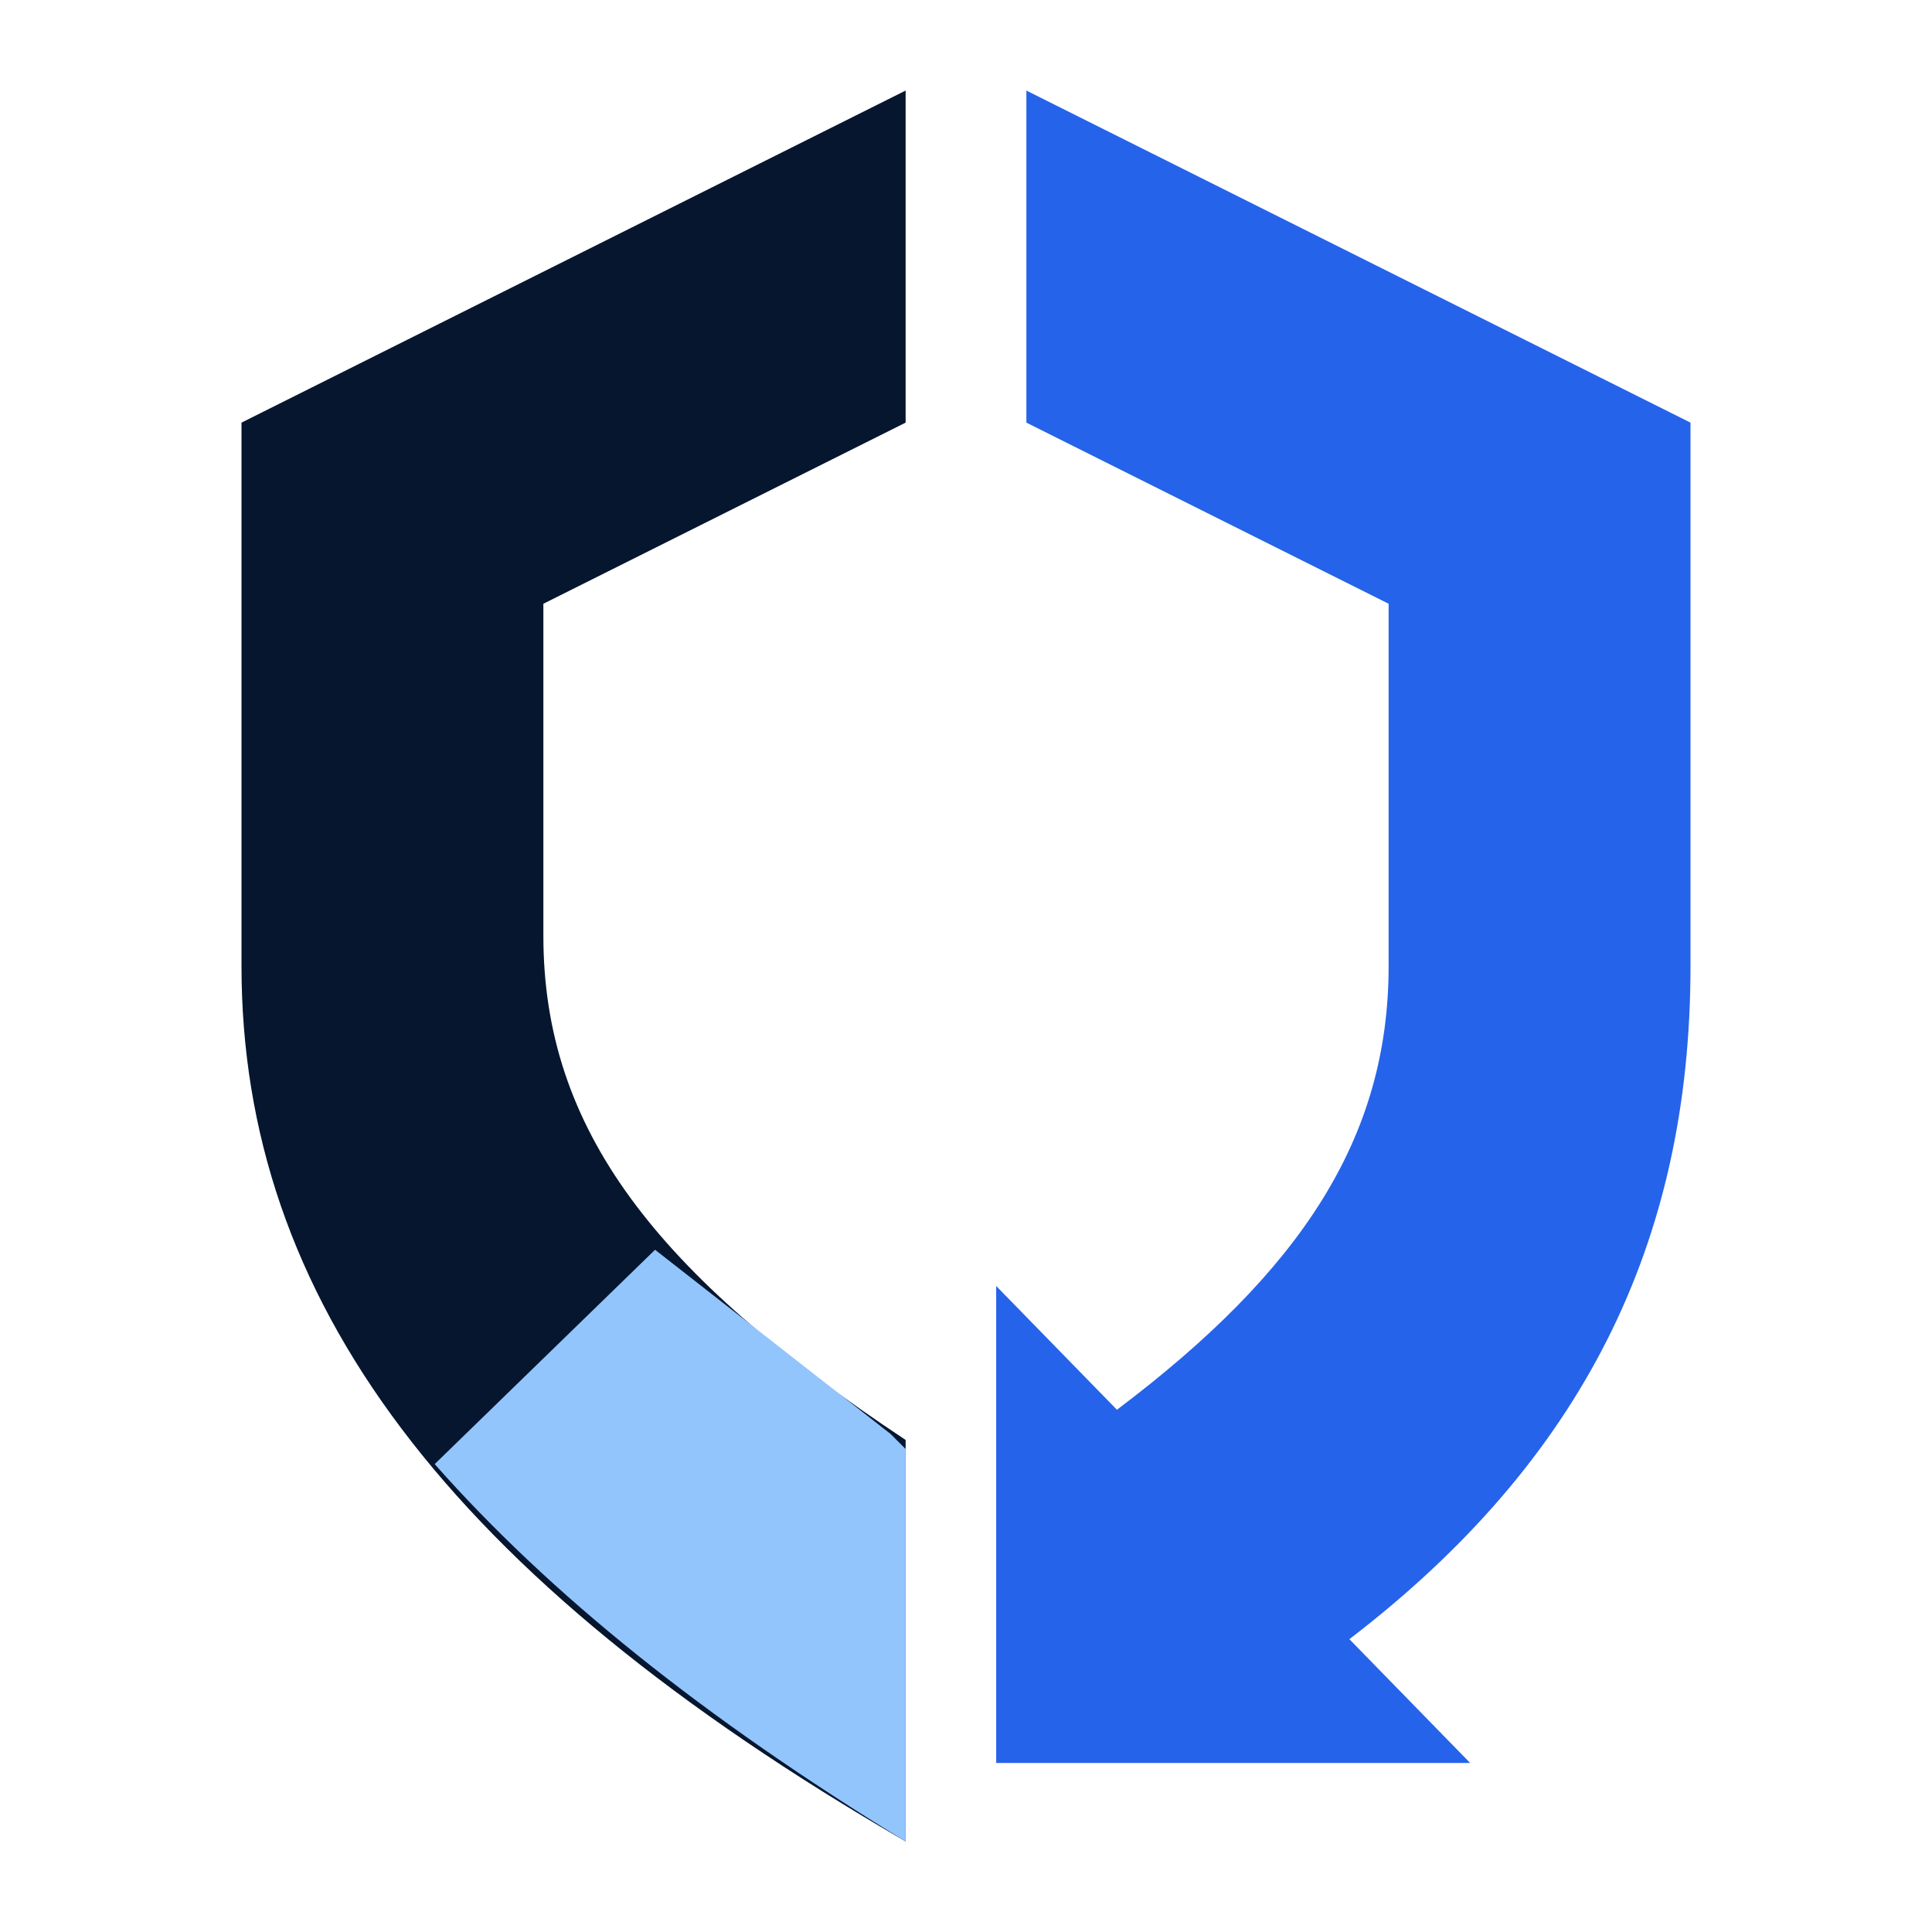
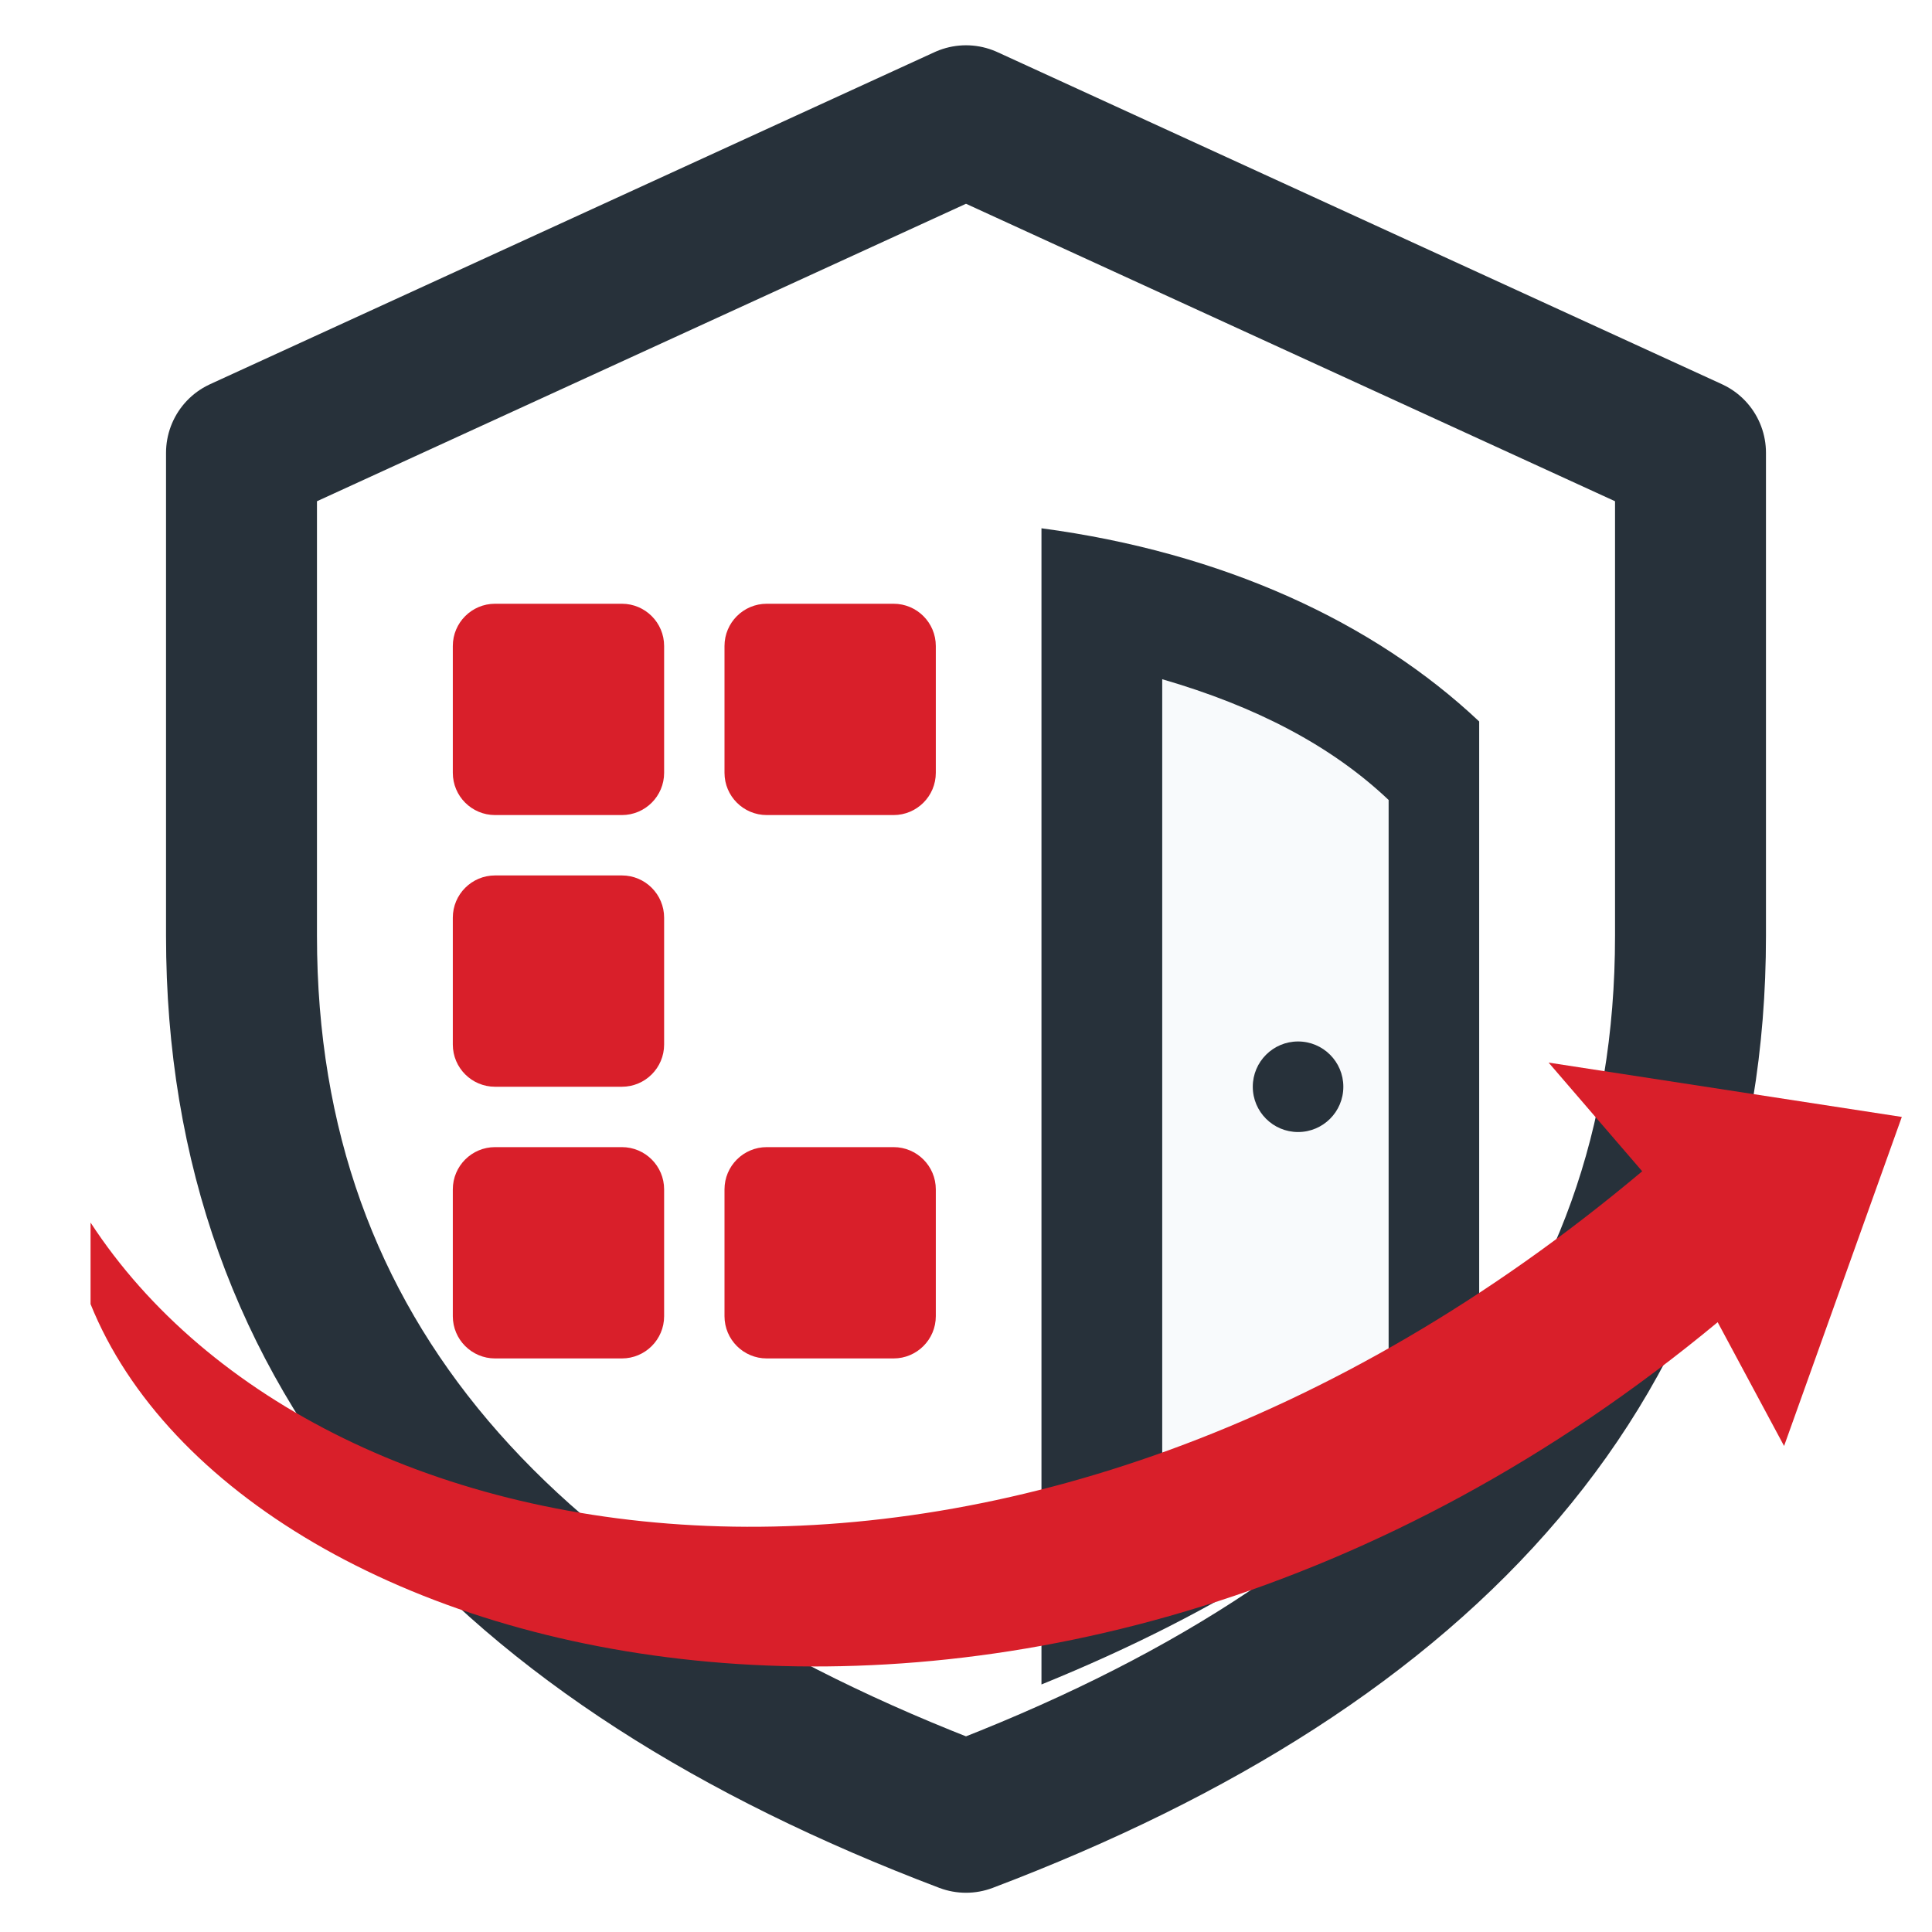
<svg xmlns="http://www.w3.org/2000/svg" viewBox="0 0 64 64" role="img" aria-labelledby="title">
-   <path fill="#06162F" d="M30 3 8 14v18c0 11 6.8 20.2 22 29V47.7C21.7 42.2 18 37.4 18 31V20l12-6V3Z" />
-   <path fill="#2563EB" d="M34 3v11l12 6v12c0 5.7-2.9 10.1-9 14.7l-4-4.1v15.8h15.7l-4-4.1C52.4 48.4 56 41.2 56 32V14L34 3Z" />
-   <path fill="#93C5FD" d="m29.5 47.5-7.8-6.1-7.3 7.1C18.2 52.8 23.3 56.9 30 61V48l-.5-.5Z" />
+   <path d="M32 4 56 15v16c0 14-8.7 23.4-24 29.2C16.7 54.4 8 45 8 31V15L32 4Z" fill="none" stroke="#27313A" stroke-width="5" stroke-linejoin="round" />
+   <path d="M34.5 17.5c6 .8 11 3.1 14.5 6.4v22.5c-3.8 4-8.6 7-14.5 9.4V17.5Z" fill="#27313A" />
+   <path d="M38.5 22.5c3.1.9 5.6 2.2 7.5 4v18.3c-2 2-4.5 3.8-7.5 5.4V22.5Z" fill="#F8FAFC" />
+   <circle cx="43" cy="36" r="1.5" fill="#27313A" />
+   <g fill="#D91F2A">
+     <rect x="15" y="20" width="7" height="7" rx="1.4" />
+     <rect x="24" y="20" width="7" height="7" rx="1.4" />
+     <rect x="15" y="29" width="7" height="7" rx="1.4" />
+     <rect x="15" y="38" width="7" height="7" rx="1.4" />
+     <rect x="24" y="38" width="7" height="7" rx="1.4" />
+   </g>
+   <path fill="#D91F2A" d="M3 40.5c7.7 11.8 30.8 15.6 51.4-1.7l-3.1-3.6L63 37l-3.9 10.9-2.2-4.1C34.7 62.2 8 55.6 3 43.2v-2.7Z" />
</svg>
